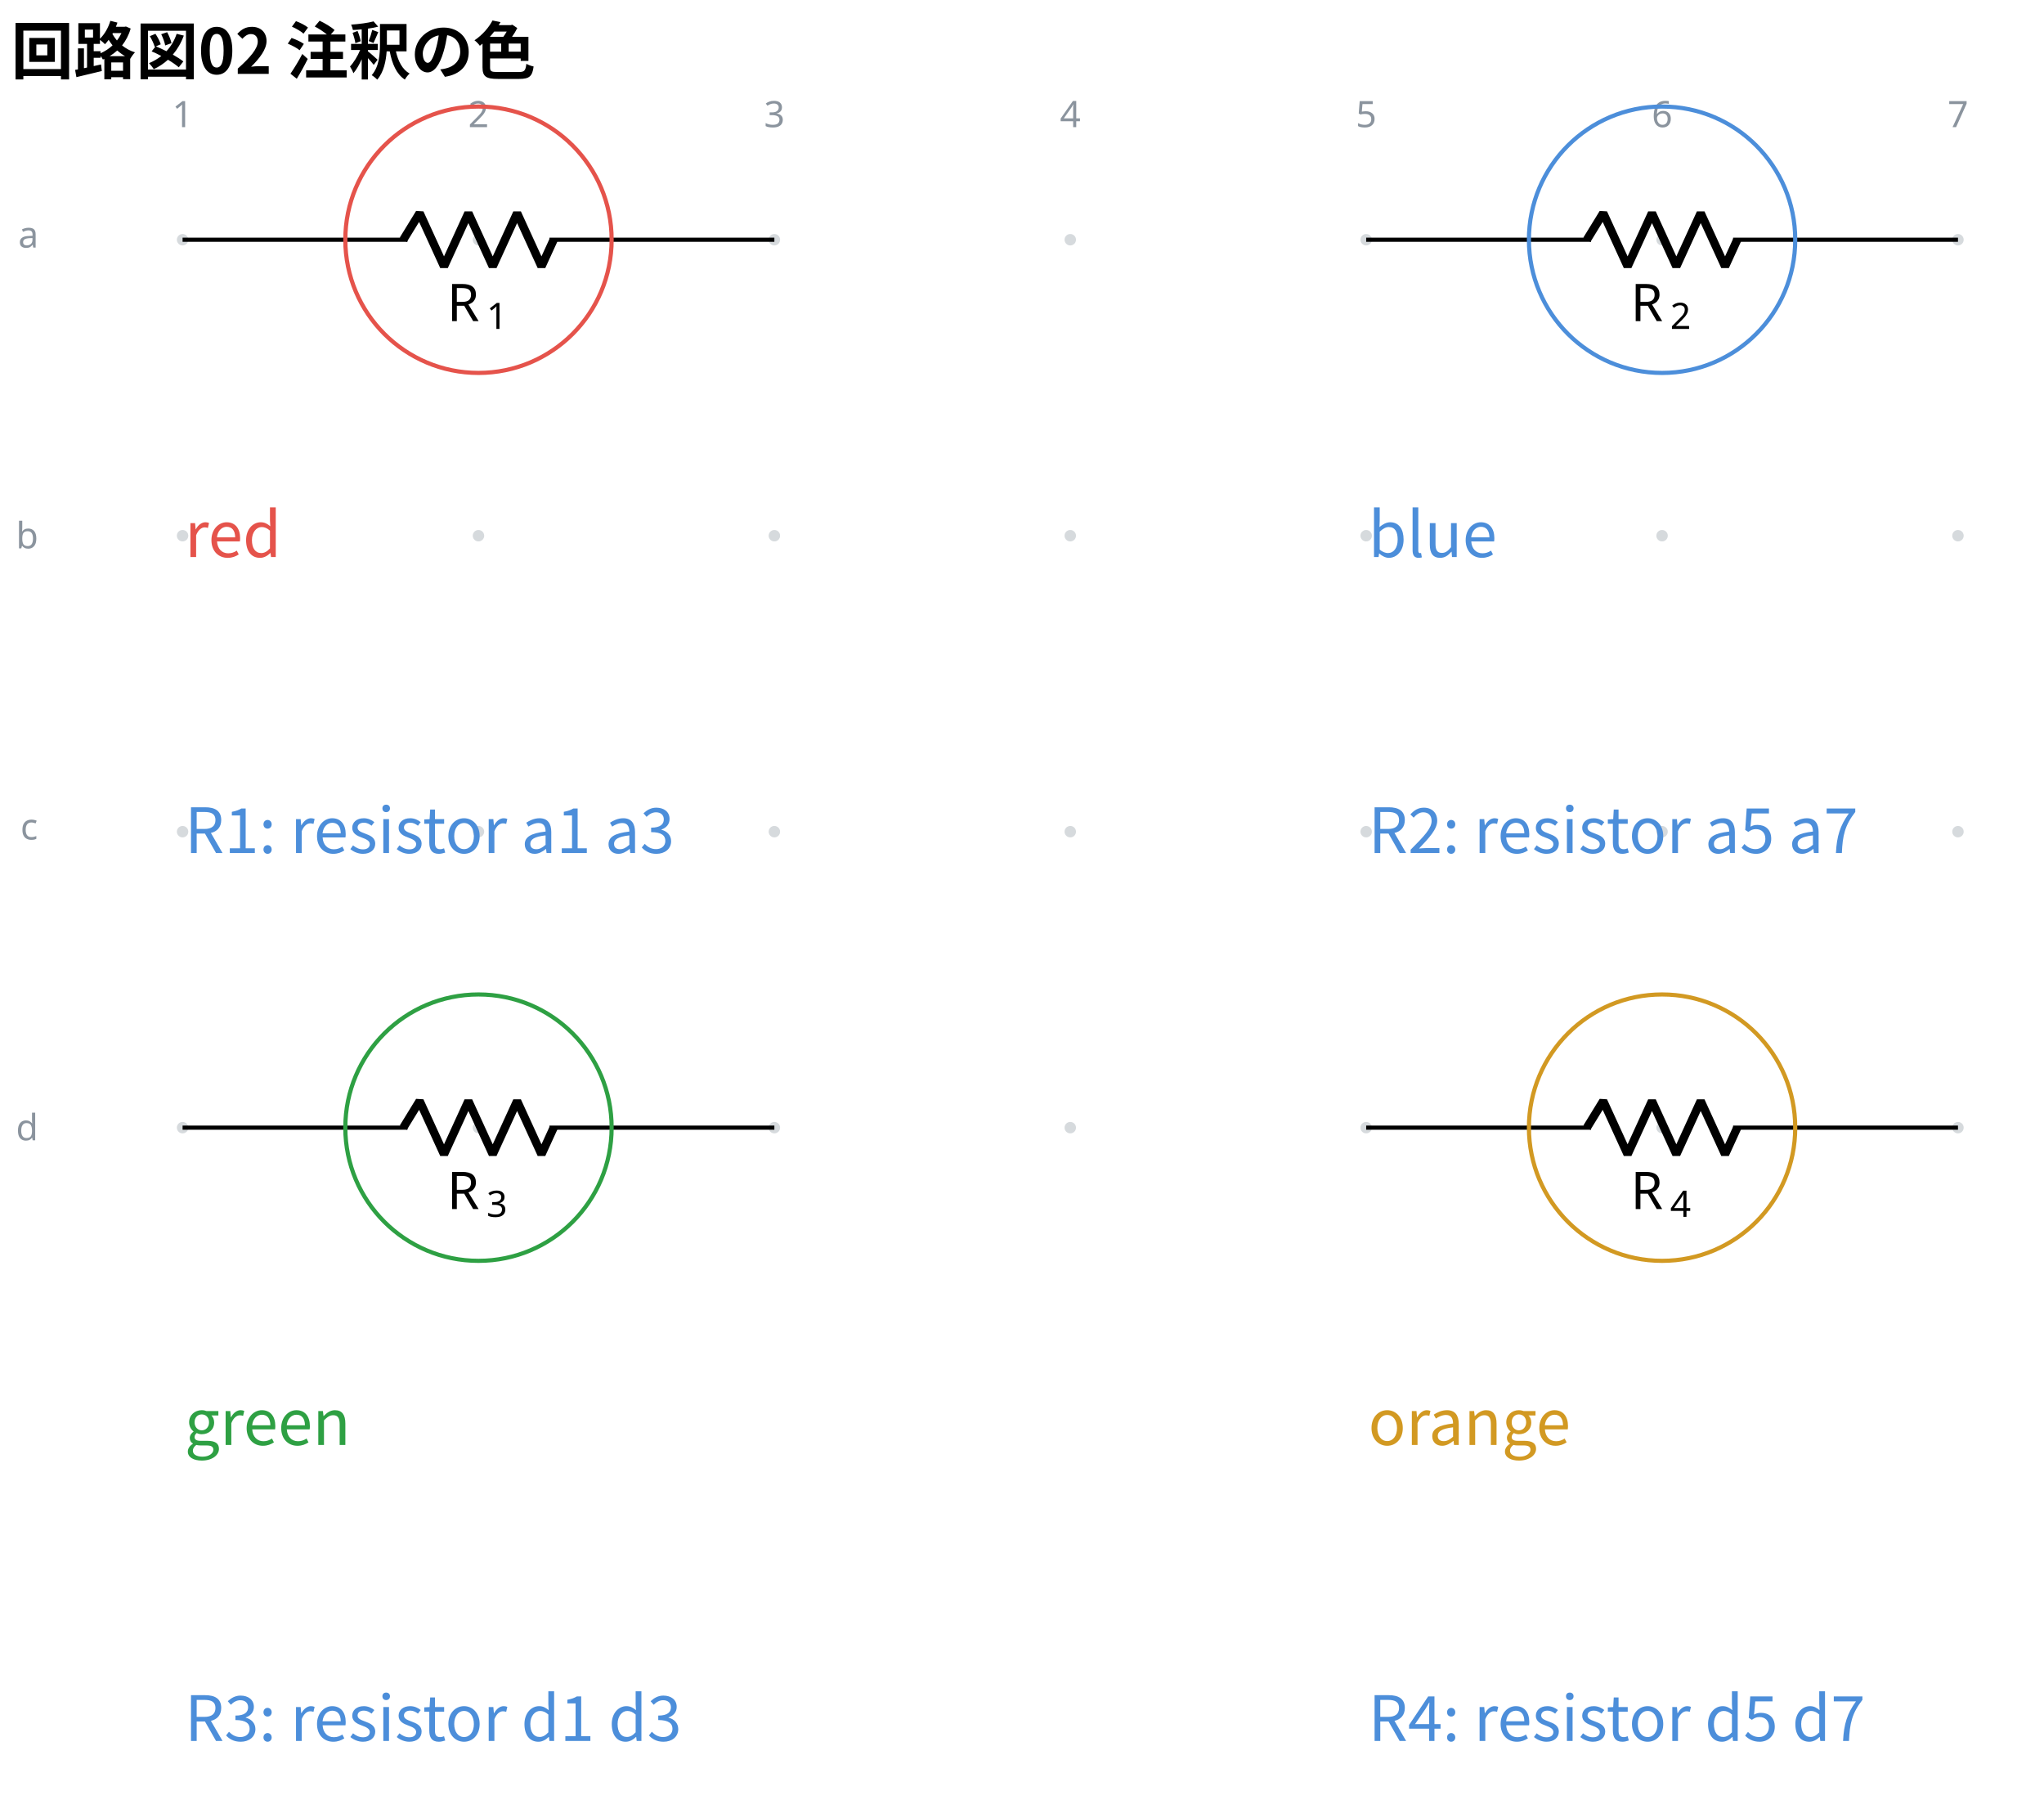
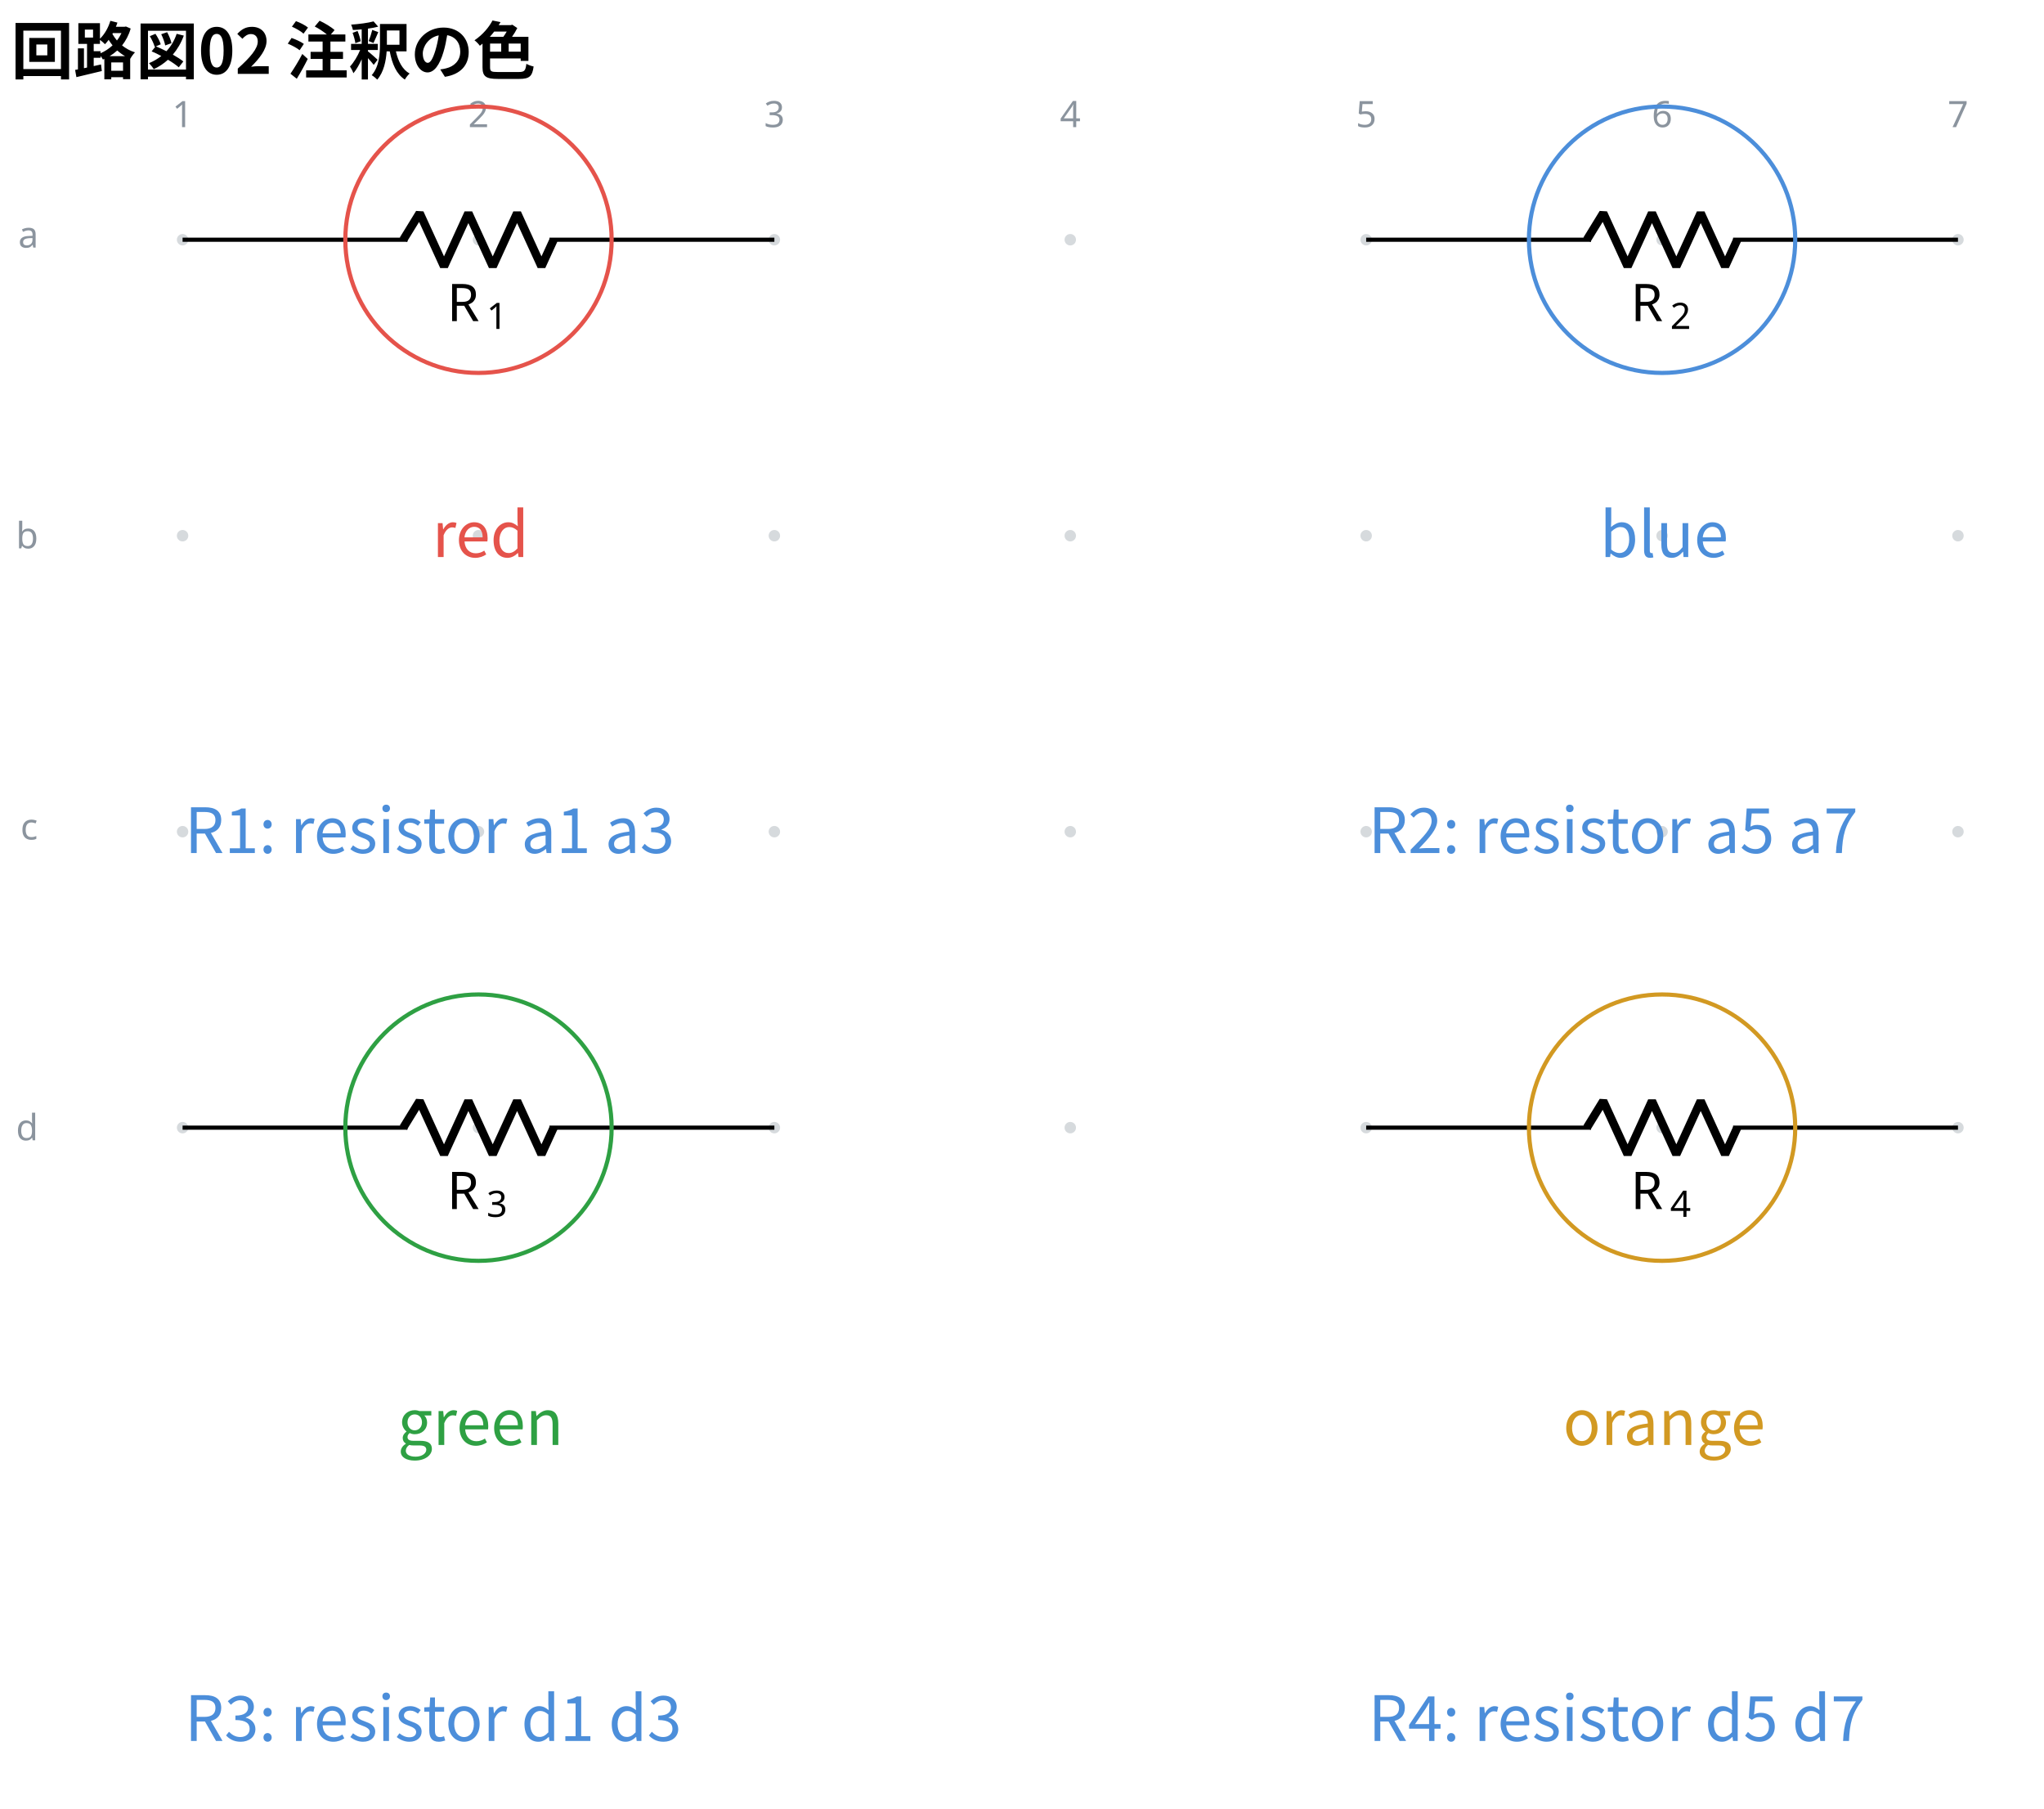
<svg xmlns="http://www.w3.org/2000/svg" data-circuit-fence="0.1.0" fill="currentColor" width="524.121" height="463.682" viewBox="-72 -72 393.091 347.761">
  <g stroke="currentColor" stroke-miterlimit="10" stroke-width=".8">
    <path fill="#8b949e" fill-opacity=".35" stroke="none" stroke-opacity=".35" d="M-35.787-25.909a1.1 1.1 0 1 0-2.2 0 1.1 1.1 0 0 0 2.2 0M-35.787 30.997a1.1 1.1 0 1 0-2.2 0 1.1 1.1 0 0 0 2.2 0M-35.787 87.902a1.1 1.1 0 1 0-2.2 0 1.1 1.1 0 0 0 2.2 0M-35.787 144.808a1.1 1.1 0 1 0-2.2 0 1.1 1.1 0 0 0 2.2 0M21.118-25.909a1.1 1.1 0 1 0-2.2 0 1.1 1.1 0 0 0 2.2 0M21.118 30.997a1.1 1.1 0 1 0-2.2 0 1.1 1.1 0 0 0 2.2 0M21.118 87.902a1.1 1.1 0 1 0-2.2 0 1.1 1.1 0 0 0 2.2 0M21.118 144.808a1.1 1.1 0 1 0-2.2 0 1.1 1.1 0 0 0 2.2 0M78.024-25.909a1.1 1.1 0 1 0-2.2 0 1.1 1.1 0 0 0 2.2 0M78.024 30.997a1.1 1.1 0 1 0-2.2 0 1.1 1.1 0 0 0 2.2 0M78.024 87.902a1.1 1.1 0 1 0-2.2 0 1.1 1.1 0 0 0 2.2 0M78.024 144.808a1.1 1.1 0 1 0-2.2 0 1.1 1.1 0 0 0 2.2 0M134.93-25.909a1.1 1.1 0 1 0-2.2 0 1.1 1.1 0 0 0 2.2 0M134.93 30.997a1.1 1.1 0 1 0-2.2 0 1.1 1.1 0 0 0 2.2 0M134.93 87.902a1.1 1.1 0 1 0-2.2 0 1.1 1.1 0 0 0 2.2 0M134.93 144.808a1.1 1.1 0 1 0-2.2 0 1.1 1.1 0 0 0 2.2 0M191.835-25.909a1.1 1.1 0 1 0-2.2 0 1.1 1.1 0 0 0 2.2 0M191.835 30.997a1.1 1.1 0 1 0-2.2 0 1.1 1.1 0 0 0 2.2 0M191.835 87.902a1.1 1.1 0 1 0-2.2 0 1.1 1.1 0 0 0 2.2 0M191.835 144.808a1.1 1.1 0 1 0-2.2 0 1.1 1.1 0 0 0 2.2 0M248.74-25.909a1.1 1.1 0 1 0-2.2 0 1.1 1.1 0 0 0 2.2 0M248.74 30.997a1.1 1.1 0 1 0-2.2 0 1.1 1.1 0 0 0 2.2 0M248.74 87.902a1.1 1.1 0 1 0-2.2 0 1.1 1.1 0 0 0 2.2 0M248.74 144.808a1.1 1.1 0 1 0-2.2 0 1.1 1.1 0 0 0 2.2 0M305.646-25.909a1.1 1.1 0 1 0-2.2 0 1.1 1.1 0 0 0 2.2 0M305.646 30.997a1.1 1.1 0 1 0-2.2 0 1.1 1.1 0 0 0 2.2 0M305.646 87.902a1.1 1.1 0 1 0-2.2 0 1.1 1.1 0 0 0 2.2 0M305.646 144.808a1.1 1.1 0 1 0-2.2 0 1.1 1.1 0 0 0 2.2 0m-1.1 0" />
    <g fill="#8b949e" stroke="#8b949e">
      <text x="-36.887" y="-25.909" fill="#8b949e" stroke="none" font-family="cmr7" font-size="7" transform="translate(-1.993 -21.645)">1</text>
    </g>
    <g fill="#8b949e" stroke="#8b949e">
      <text x="-36.887" y="-25.909" fill="#8b949e" stroke="none" font-family="cmr7" font-size="7" transform="translate(54.912 -21.645)">2</text>
    </g>
    <g fill="#8b949e" stroke="#8b949e">
      <text x="-36.887" y="-25.909" fill="#8b949e" stroke="none" font-family="cmr7" font-size="7" transform="translate(111.818 -21.645)">3</text>
    </g>
    <g fill="#8b949e" stroke="#8b949e">
      <text x="-36.887" y="-25.909" fill="#8b949e" stroke="none" font-family="cmr7" font-size="7" transform="translate(168.723 -21.645)">4</text>
    </g>
    <g fill="#8b949e" stroke="#8b949e">
      <text x="-36.887" y="-25.909" fill="#8b949e" stroke="none" font-family="cmr7" font-size="7" transform="translate(225.629 -21.645)">5</text>
    </g>
    <g fill="#8b949e" stroke="#8b949e">
      <text x="-36.887" y="-25.909" fill="#8b949e" stroke="none" font-family="cmr7" font-size="7" transform="translate(282.534 -21.645)">6</text>
    </g>
    <g fill="#8b949e" stroke="#8b949e">
      <text x="-36.887" y="-25.909" fill="#8b949e" stroke="none" font-family="cmr7" font-size="7" transform="translate(339.44 -21.645)">7</text>
    </g>
    <g fill="#8b949e" stroke="#8b949e">
      <text x="-36.887" y="-25.909" fill="#8b949e" stroke="none" font-family="cmr7" font-size="7" transform="translate(-31.62 1.507)">a</text>
    </g>
    <g fill="#8b949e" stroke="#8b949e">
      <text x="-36.887" y="-25.909" fill="#8b949e" stroke="none" font-family="cmr7" font-size="7" transform="translate(-32.05 59.336)">b</text>
    </g>
    <g fill="#8b949e" stroke="#8b949e">
      <text x="-36.887" y="-25.909" fill="#8b949e" stroke="none" font-family="cmr7" font-size="7" transform="translate(-31.189 115.318)">c</text>
    </g>
    <g fill="#8b949e" stroke="#8b949e">
      <text x="-36.887" y="-25.909" fill="#8b949e" stroke="none" font-family="cmr7" font-size="7" transform="translate(-32.05 173.147)">d</text>
    </g>
    <path fill="none" d="M-36.887-25.909h.4m-.4 0H6.36m27.315 0h43.248m-.4 0h.4" />
    <g stroke-linejoin="bevel" stroke-width="1.6">
      <path fill="none" d="m5.561-25.909 3.143-5.121 4.686 10.243 4.685-10.243 4.686 10.243 4.686-10.243 4.686 10.243 2.343-5.122" />
    </g>
    <g stroke="none">
      <text x="-36.887" y="-25.909" font-family="cmmi10" font-size="10" transform="translate(50.866 15.648)">R</text>
      <text x="-29.294" y="-24.409" font-family="cmr7" font-size="7" transform="translate(50.866 15.648)">1</text>
    </g>
    <path fill="none" d="M190.735-25.909h.4m-.4 0h43.248m27.315 0h43.248m-.4 0h.4" />
    <g stroke-linejoin="bevel" stroke-width="1.6">
      <path fill="none" d="m233.183-25.909 3.143-5.121 4.686 10.243 4.685-10.243 4.686 10.243 4.686-10.243 4.686 10.243 2.342-5.122" />
    </g>
    <g stroke="none">
      <text x="-36.887" y="-25.909" font-family="cmmi10" font-size="10" transform="translate(278.488 15.648)">R</text>
      <text x="-29.294" y="-24.409" font-family="cmr7" font-size="7" transform="translate(278.488 15.648)">2</text>
    </g>
    <path fill="none" d="M-36.887 144.808h.4m-.4 0H6.36m27.315 0h43.248m-.4 0h.4" />
    <g stroke-linejoin="bevel" stroke-width="1.6">
      <path fill="none" d="m5.561 144.808 3.143-5.122 4.686 10.243 4.685-10.243 4.686 10.243 4.686-10.243 4.686 10.243 2.343-5.121" />
    </g>
    <g stroke="none">
      <text x="-36.887" y="-25.909" font-family="cmmi10" font-size="10" transform="translate(50.866 186.365)">R</text>
      <text x="-29.294" y="-24.409" font-family="cmr7" font-size="7" transform="translate(50.866 186.365)">3</text>
    </g>
    <path fill="none" d="M190.735 144.808h.4m-.4 0h43.248m27.315 0h43.248m-.4 0h.4" />
    <g stroke-linejoin="bevel" stroke-width="1.6">
      <path fill="none" d="m233.183 144.808 3.143-5.122 4.686 10.243 4.685-10.243 4.686 10.243 4.686-10.243 4.686 10.243 2.342-5.121" />
    </g>
    <g stroke="none">
      <text x="-36.887" y="-25.909" font-family="cmmi10" font-size="10" transform="translate(278.488 186.365)">R</text>
      <text x="-29.294" y="-24.409" font-family="cmr7" font-size="7" transform="translate(278.488 186.365)">4</text>
    </g>
    <path fill="none" stroke="#e5534b" d="M45.626-25.909c0-14.142-11.465-25.607-25.608-25.607-14.142 0-25.607 11.465-25.607 25.607C-5.589-11.766 5.876-.3 20.018-.3c14.143 0 25.608-11.465 25.608-25.608Zm-25.608 0" />
    <path fill="none" stroke="#4c8eda" d="M273.248-25.909c0-14.142-11.465-25.607-25.608-25.607-14.142 0-25.607 11.465-25.607 25.607C222.033-11.766 233.498-.3 247.64-.3c14.143 0 25.608-11.465 25.608-25.608Zm-25.608 0" />
    <path fill="none" stroke="#2ea043" d="M45.626 144.808c0-14.143-11.465-25.608-25.608-25.608-14.142 0-25.607 11.465-25.607 25.608 0 14.142 11.465 25.607 25.607 25.607 14.143 0 25.608-11.465 25.608-25.607Zm-25.608 0" />
    <path fill="none" stroke="#d29922" d="M273.248 144.808c0-14.143-11.465-25.608-25.608-25.608-14.142 0-25.607 11.465-25.607 25.608 0 14.142 11.465 25.607 25.607 25.607 14.143 0 25.608-11.465 25.608-25.607Zm-25.608 0" />
    <g>
-       <text x="-36.887" y="-25.909" fill="#e5534b" stroke="none" font-family="'Noto Sans CJK JP','Noto Sans JP','Hiragino Sans','Yu Gothic',sans-serif" font-size="12" transform="translate(.4 61.005)">red</text>
+       <text x="-36.887" y="-25.909" fill="#e5534b" stroke="none" font-family="'Noto Sans CJK JP','Noto Sans JP','Hiragino Sans','Yu Gothic',sans-serif" font-size="12" transform="translate(57.305 61.005)" text-anchor="middle">red</text>
    </g>
    <g>
-       <text x="-36.887" y="-25.909" fill="#4c8eda" stroke="none" font-family="'Noto Sans CJK JP','Noto Sans JP','Hiragino Sans','Yu Gothic',sans-serif" font-size="12" transform="translate(228.022 61.005)">blue</text>
+       <text x="-36.887" y="-25.909" fill="#4c8eda" stroke="none" font-family="'Noto Sans CJK JP','Noto Sans JP','Hiragino Sans','Yu Gothic',sans-serif" font-size="12" transform="translate(284.927 61.005)" text-anchor="middle">blue</text>
    </g>
    <g>
      <text x="-36.887" y="-25.909" fill="#4c8eda" stroke="none" font-family="'Noto Sans CJK JP','Noto Sans JP','Hiragino Sans','Yu Gothic',sans-serif" font-size="12" transform="translate(.4 117.911)">R1: resistor a1 a3</text>
    </g>
    <g>
      <text x="-36.887" y="-25.909" fill="#4c8eda" stroke="none" font-family="'Noto Sans CJK JP','Noto Sans JP','Hiragino Sans','Yu Gothic',sans-serif" font-size="12" transform="translate(228.022 117.911)">R2: resistor a5 a7</text>
    </g>
    <g>
-       <text x="-36.887" y="-25.909" fill="#2ea043" stroke="none" font-family="'Noto Sans CJK JP','Noto Sans JP','Hiragino Sans','Yu Gothic',sans-serif" font-size="12" transform="translate(.4 231.722)">green</text>
+       <text x="-36.887" y="-25.909" fill="#2ea043" stroke="none" font-family="'Noto Sans CJK JP','Noto Sans JP','Hiragino Sans','Yu Gothic',sans-serif" font-size="12" transform="translate(57.305 231.722)" text-anchor="middle">green</text>
    </g>
    <g>
-       <text x="-36.887" y="-25.909" fill="#d29922" stroke="none" font-family="'Noto Sans CJK JP','Noto Sans JP','Hiragino Sans','Yu Gothic',sans-serif" font-size="12" transform="translate(228.022 231.722)">orange</text>
+       <text x="-36.887" y="-25.909" fill="#d29922" stroke="none" font-family="'Noto Sans CJK JP','Noto Sans JP','Hiragino Sans','Yu Gothic',sans-serif" font-size="12" transform="translate(284.927 231.722)" text-anchor="middle">orange</text>
    </g>
    <g>
      <text x="-36.887" y="-25.909" fill="#4c8eda" stroke="none" font-family="'Noto Sans CJK JP','Noto Sans JP','Hiragino Sans','Yu Gothic',sans-serif" font-size="12" transform="translate(.4 288.627)">R3: resistor d1 d3</text>
    </g>
    <g>
      <text x="-36.887" y="-25.909" fill="#4c8eda" stroke="none" font-family="'Noto Sans CJK JP','Noto Sans JP','Hiragino Sans','Yu Gothic',sans-serif" font-size="12" transform="translate(228.022 288.627)">R4: resistor d5 d7</text>
    </g>
    <g>
      <text x="-36.887" y="-25.909" fill="currentColor" stroke="none" font-family="'Noto Sans CJK JP','Noto Sans JP','Hiragino Sans','Yu Gothic',sans-serif" font-size="12" transform="translate(-32.983 -31.889)" font-weight="bold">回路図02 注釈の色</text>
    </g>
  </g>
</svg>
